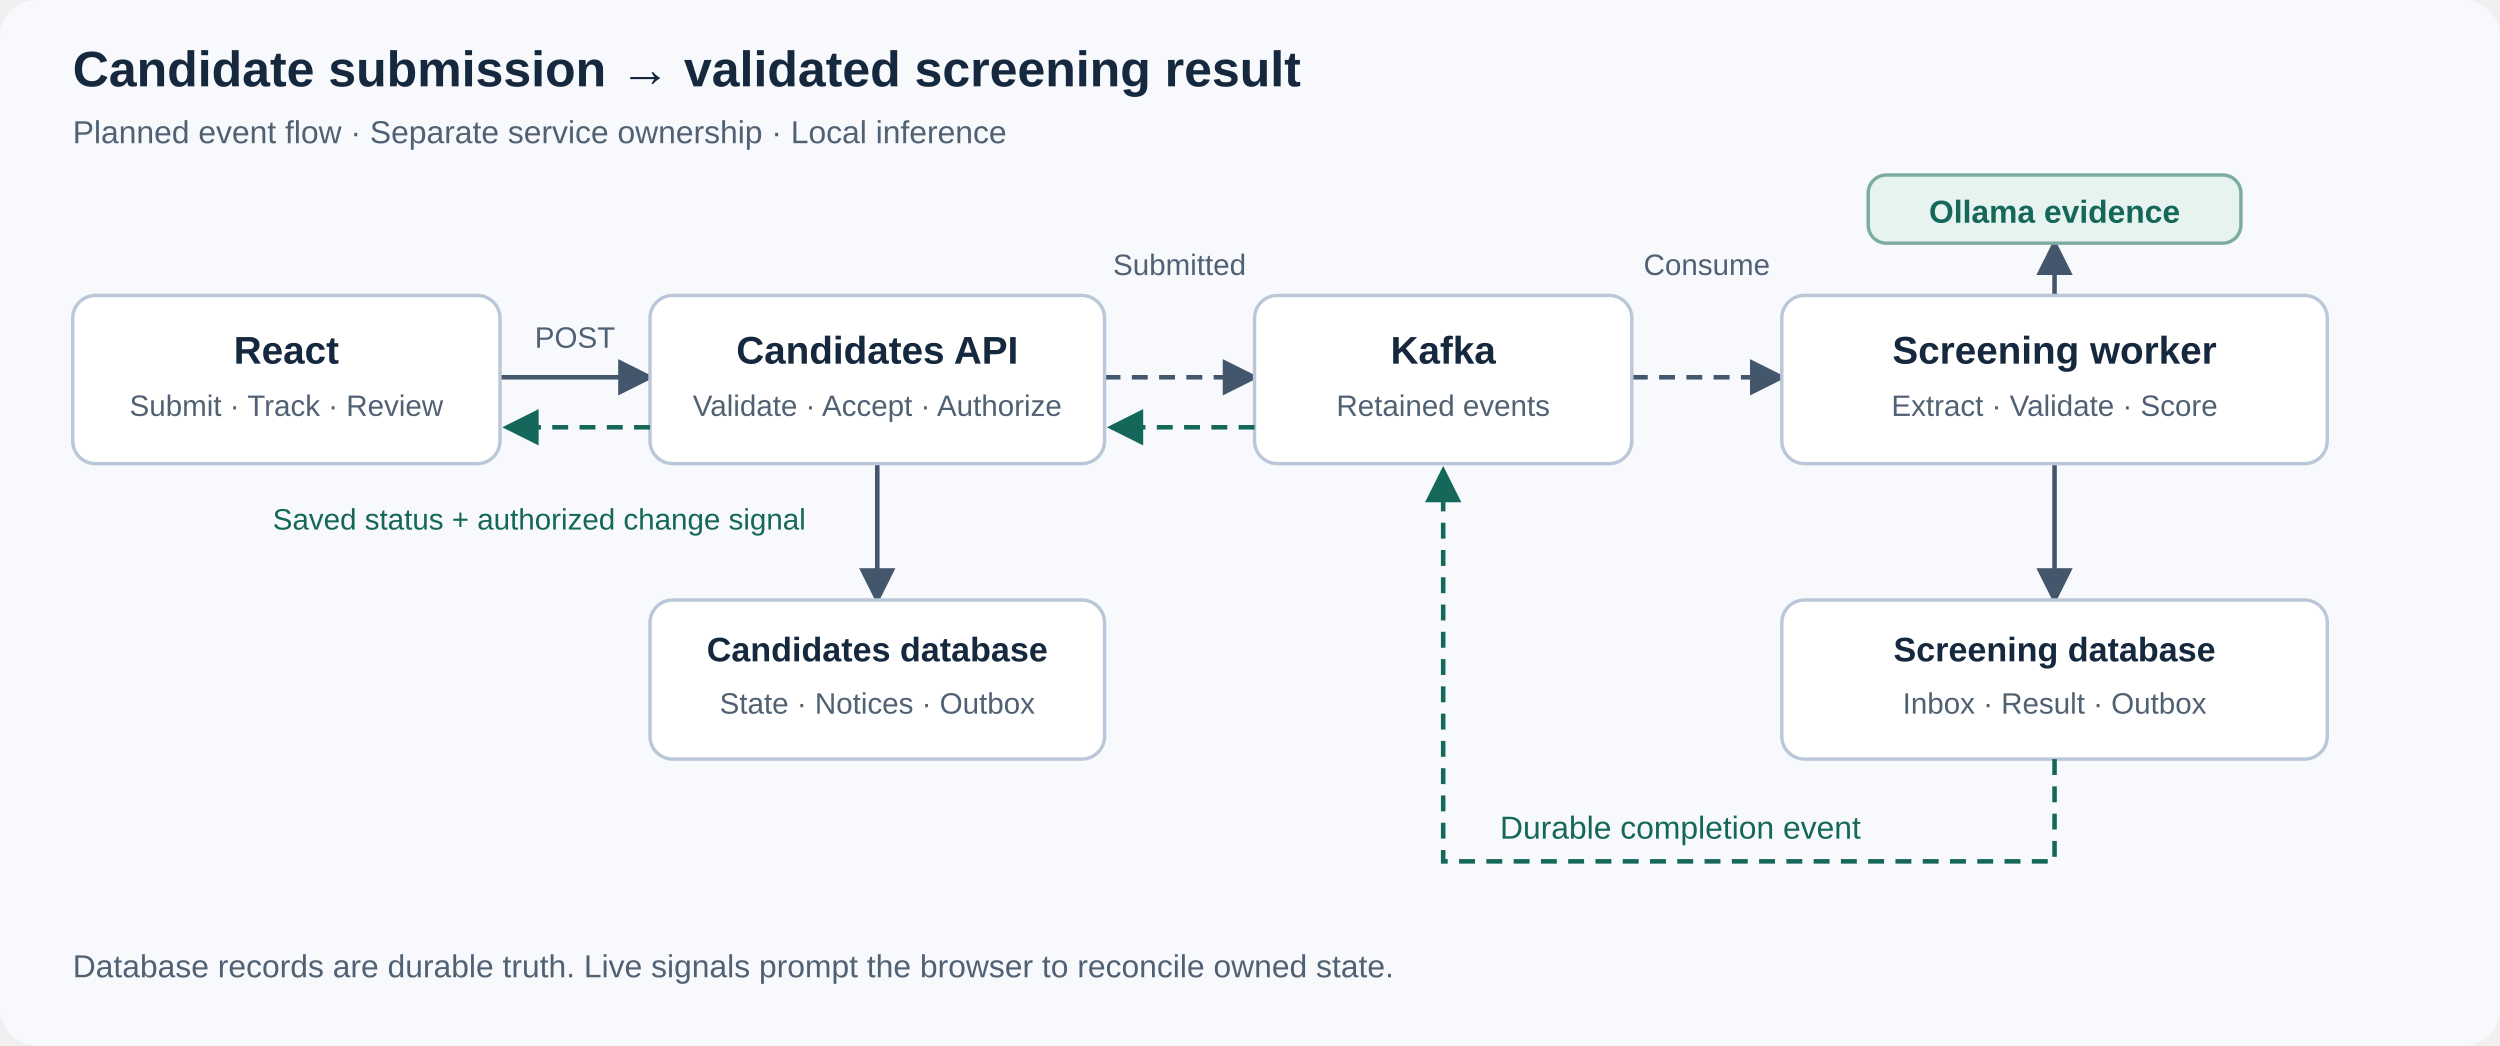
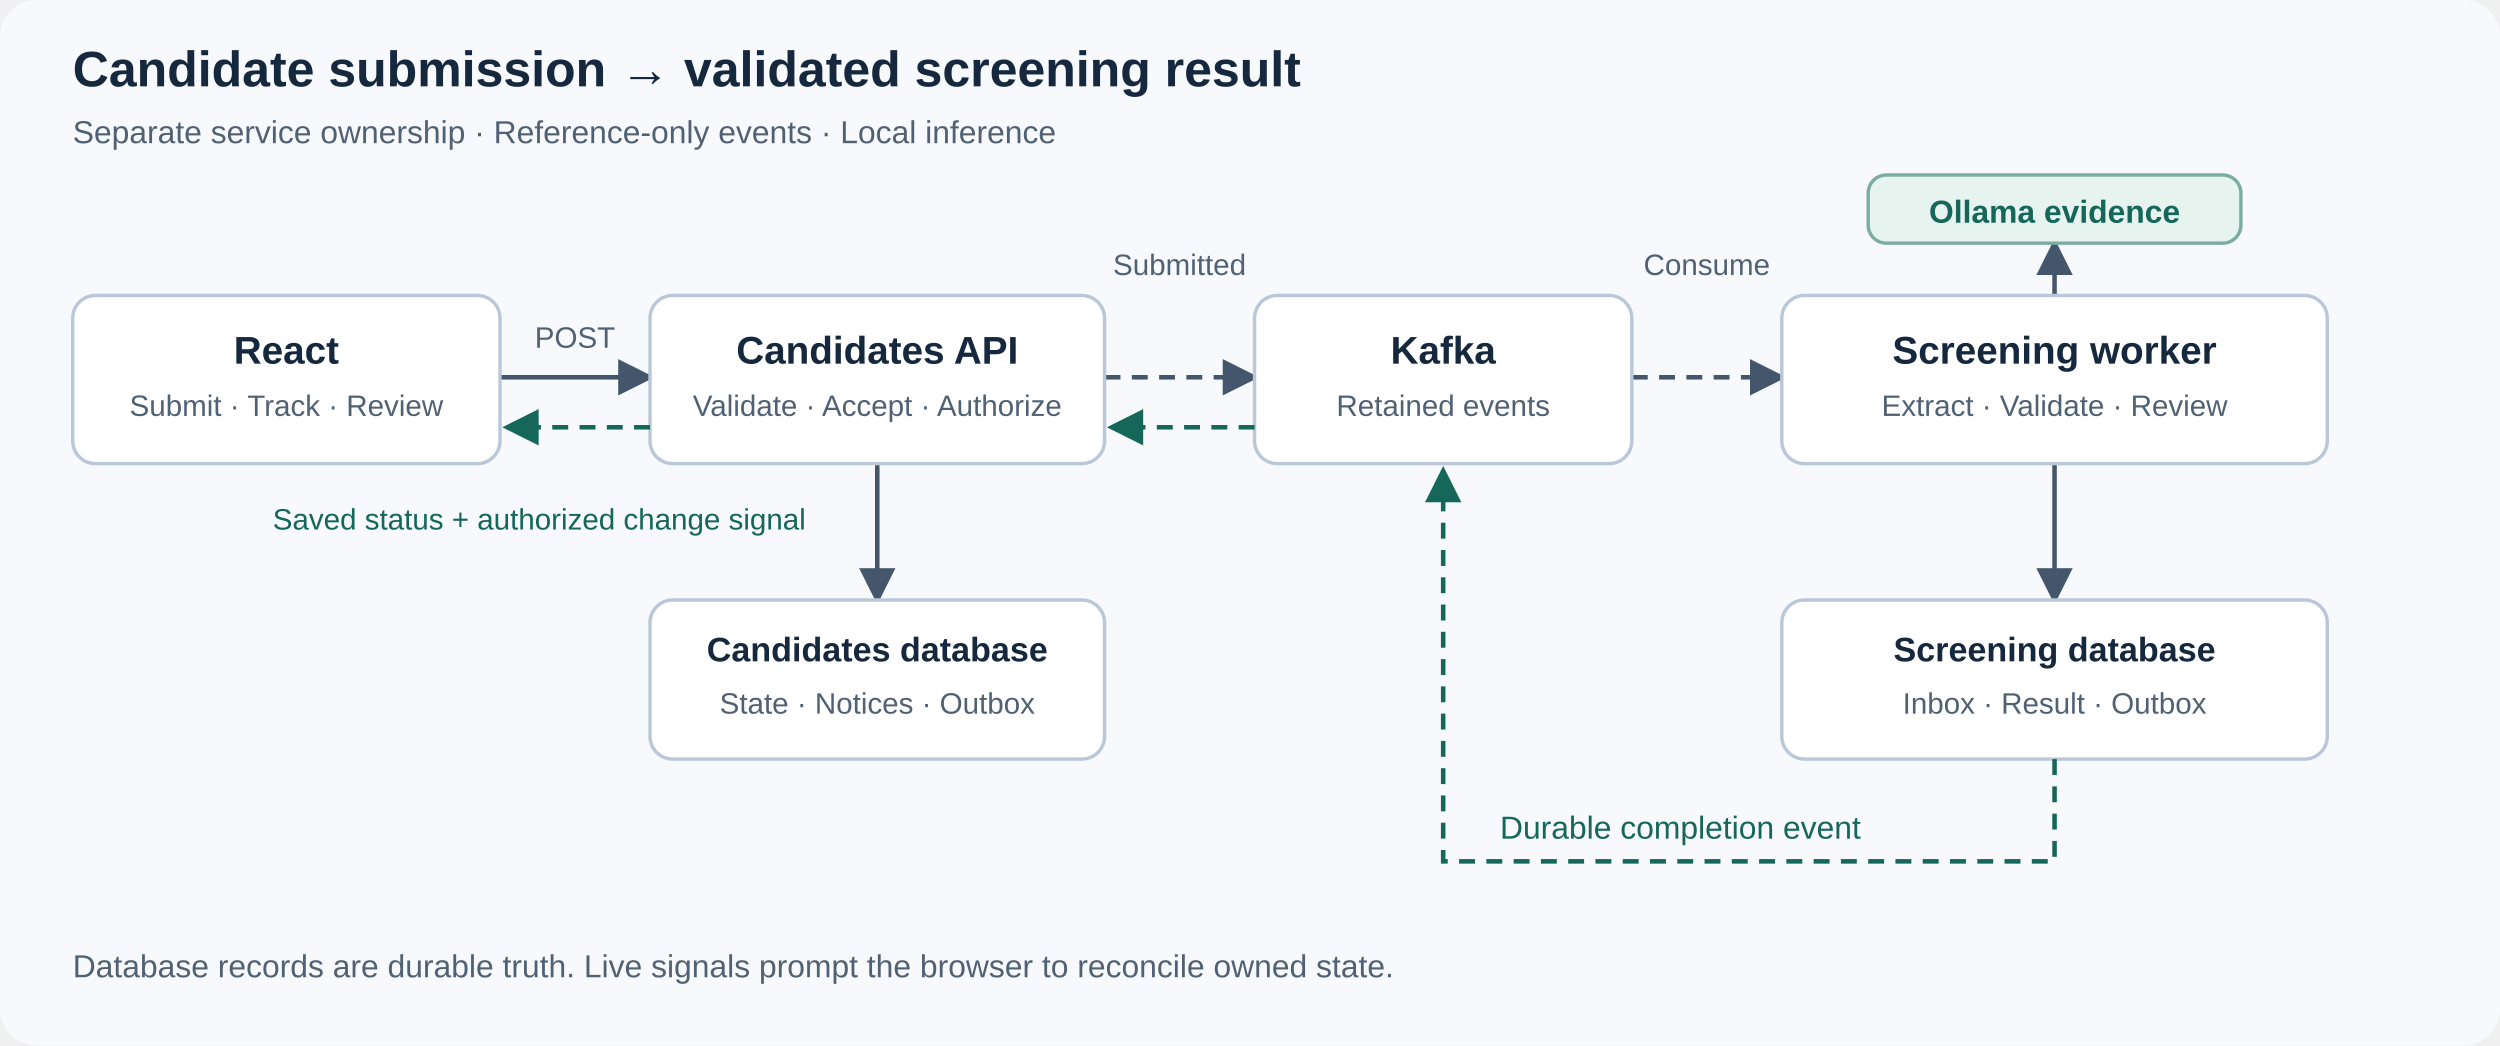
<svg xmlns="http://www.w3.org/2000/svg" width="1100" height="460" viewBox="0 0 1100 460" role="img" aria-labelledby="title desc">
  <defs>
    <marker id="arrow" markerWidth="8" markerHeight="8" refX="7" refY="4" orient="auto">
      <path d="M0 0L8 4L0 8Z" fill="#44566c" />
    </marker>
    <marker id="return" markerWidth="8" markerHeight="8" refX="7" refY="4" orient="auto">
      <path d="M0 0L8 4L0 8Z" fill="#146759" />
    </marker>
  </defs>
  <rect width="1100" height="460" rx="16" fill="#f7f9fc" />
  <g font-family="Arial, sans-serif" fill="#15283e">
    <text x="32" y="38" font-size="22" font-weight="700">Candidate submission → validated screening result</text>
-     <text x="32" y="63" font-size="14" fill="#516174">Planned event flow · Separate service ownership · Local inference</text>
+     <text x="32" y="63" font-size="14" fill="#516174">Separate service ownership · Reference-only events · Local inference</text>
    <g stroke="#44566c" stroke-width="2" fill="none" marker-end="url(#arrow)">
      <path d="M220 166H286" />
      <path d="M486 166H552" stroke-dasharray="7 5" />
      <path d="M718 166H784" stroke-dasharray="7 5" />
      <path d="M386 204V264" />
      <path d="M904 204V264" />
      <path d="M904 130V107" />
    </g>
    <g fill="#ffffff" stroke="#b9c7d8" stroke-width="1.5">
      <rect x="32" y="130" width="188" height="74" rx="10" />
      <rect x="286" y="130" width="200" height="74" rx="10" />
      <rect x="552" y="130" width="166" height="74" rx="10" />
      <rect x="784" y="130" width="240" height="74" rx="10" />
      <rect x="286" y="264" width="200" height="70" rx="10" />
      <rect x="784" y="264" width="240" height="70" rx="10" />
      <rect x="822" y="77" width="164" height="30" rx="8" fill="#e6f3ef" stroke="#7baca0" />
    </g>
    <g text-anchor="middle">
      <g font-size="17" font-weight="700">
        <text x="126" y="160">React</text>
        <text x="386" y="160">Candidates API</text>
        <text x="635" y="160">Kafka</text>
        <text x="904" y="160">Screening worker</text>
      </g>
      <g font-size="13" fill="#516174">
        <text x="126" y="183">Submit · Track · Review</text>
        <text x="386" y="183">Validate · Accept · Authorize</text>
        <text x="635" y="183">Retained events</text>
-         <text x="904" y="183">Extract · Validate · Score</text>
+         <text x="904" y="183">Extract · Validate · Review</text>
        <text x="253" y="153">POST</text>
        <text x="519" y="121">Submitted</text>
        <text x="751" y="121">Consume</text>
      </g>
      <text x="904" y="98" font-size="14" fill="#146759" font-weight="700">Ollama evidence</text>
      <text x="386" y="291" font-size="15" font-weight="700">Candidates database</text>
      <text x="386" y="314" font-size="13" fill="#516174">State · Notices · Outbox</text>
      <text x="904" y="291" font-size="15" font-weight="700">Screening database</text>
      <text x="904" y="314" font-size="13" fill="#516174">Inbox · Result · Outbox</text>
    </g>
    <g fill="none" stroke="#146759" stroke-width="2" stroke-dasharray="7 5" marker-end="url(#return)">
      <path d="M904 334V379H635V207" />
      <path d="M552 188H489" />
      <path d="M286 188H223" />
    </g>
    <text x="660" y="369" font-size="14" fill="#146759">Durable completion event</text>
    <text x="120" y="233" font-size="13" fill="#146759">Saved status + authorized change signal</text>
    <text x="32" y="430" font-size="14" fill="#516174">Database records are durable truth. Live signals prompt the browser to reconcile owned state.</text>
  </g>
</svg>
